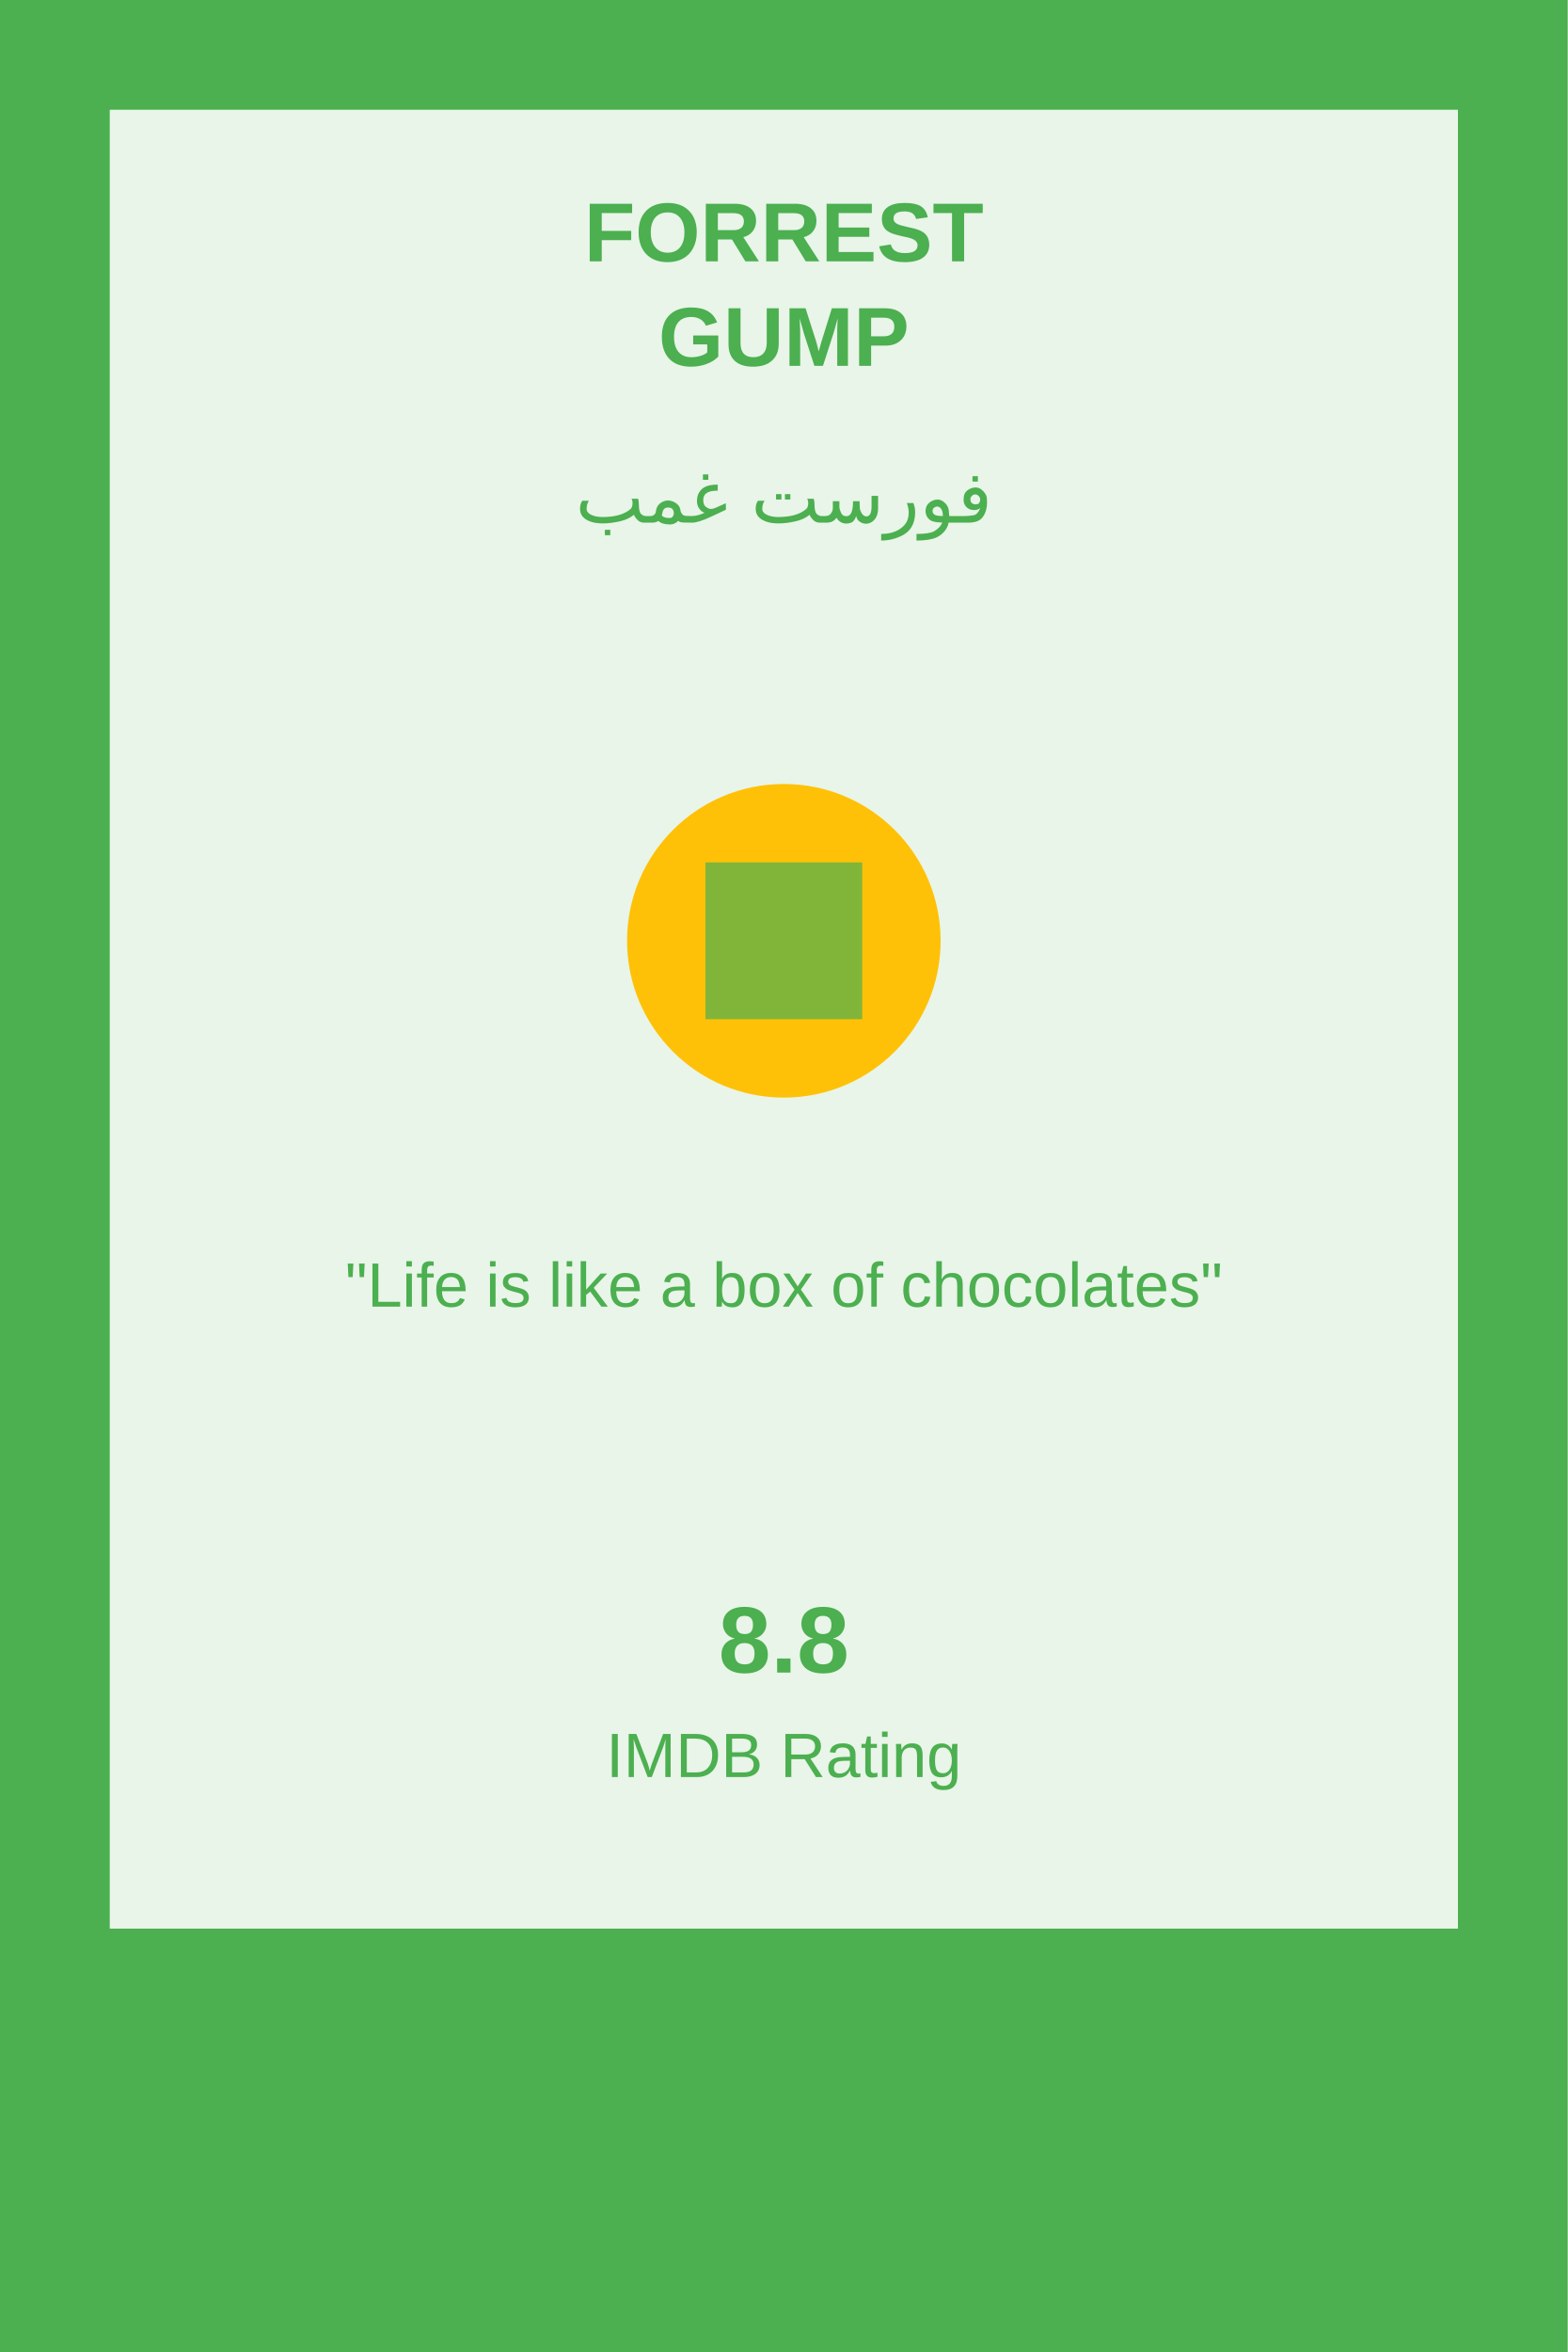
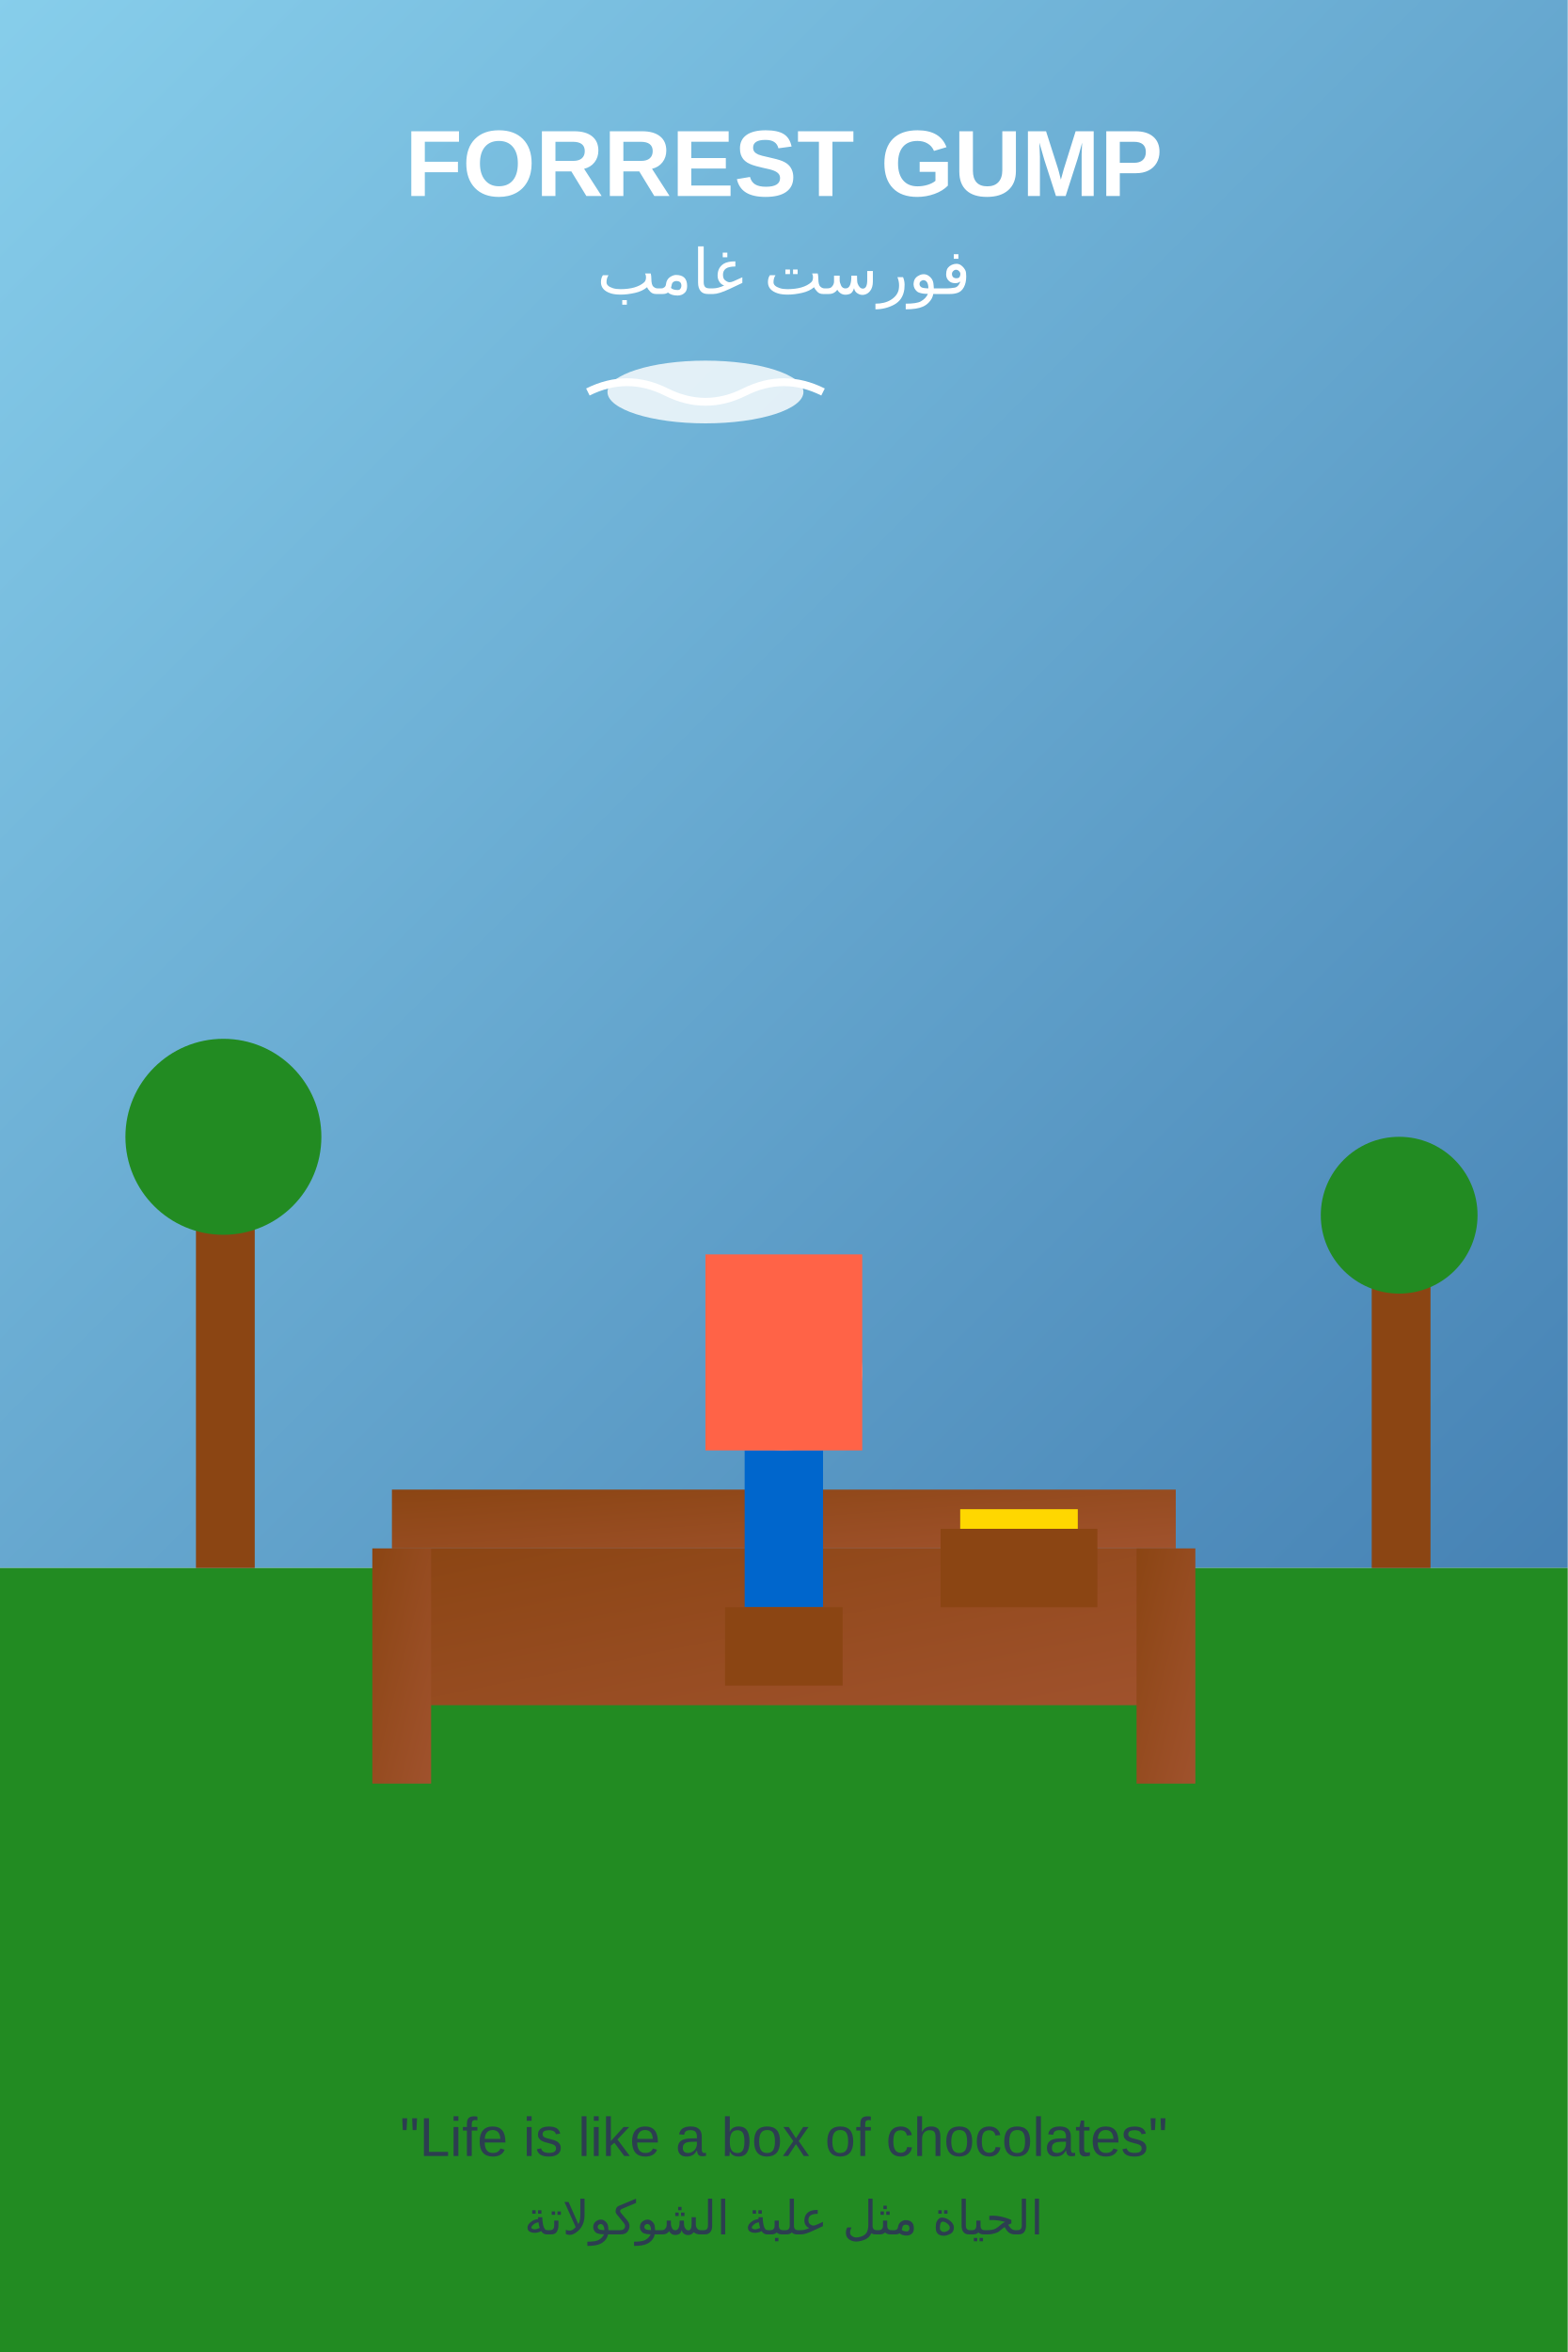
- <svg xmlns="http://www.w3.org/2000/svg" width="300" height="450">
-   <rect width="300" height="450" fill="#4CAF50" />
-   <rect x="20" y="20" width="260" height="350" fill="#E8F5E8" stroke="#4CAF50" stroke-width="2" />
-   <text x="150" y="50" text-anchor="middle" fill="#4CAF50" font-family="Arial, sans-serif" font-size="16" font-weight="bold">FORREST</text>
-   <text x="150" y="70" text-anchor="middle" fill="#4CAF50" font-family="Arial, sans-serif" font-size="16" font-weight="bold">GUMP</text>
-   <text x="150" y="100" text-anchor="middle" fill="#4CAF50" font-family="Arial, sans-serif" font-size="14">فورست غمب</text>
-   <circle cx="150" cy="180" r="30" fill="#FFC107" />
-   <rect x="135" y="165" width="30" height="30" fill="#4CAF50" opacity="0.7" />
-   <text x="150" y="250" text-anchor="middle" fill="#4CAF50" font-family="Arial, sans-serif" font-size="12">"Life is like a box of chocolates"</text>
-   <text x="150" y="320" text-anchor="middle" fill="#4CAF50" font-family="Arial, sans-serif" font-size="18" font-weight="bold">8.8</text>
-   <text x="150" y="340" text-anchor="middle" fill="#4CAF50" font-family="Arial, sans-serif" font-size="12">IMDB Rating</text>
-   <text x="150" y="380" text-anchor="middle" fill="#4CAF50" font-family="Arial, sans-serif" font-size="12">1994 • Drama Romance • 142 min</text>
-   <text x="150" y="420" text-anchor="middle" fill="#4CAF50" font-family="Arial, sans-serif" font-size="12">HD • 1080p</text>
+ <svg xmlns="http://www.w3.org/2000/svg" viewBox="0 0 400 600">
+   <defs>
+     <linearGradient id="benchGrad" x1="0%" y1="0%" x2="100%" y2="100%">
+       <stop offset="0%" style="stop-color:#8B4513;stop-opacity:1" />
+       <stop offset="100%" style="stop-color:#A0522D;stop-opacity:1" />
+     </linearGradient>
+     <linearGradient id="skyGrad2" x1="0%" y1="0%" x2="100%" y2="100%">
+       <stop offset="0%" style="stop-color:#87CEEB;stop-opacity:1" />
+       <stop offset="100%" style="stop-color:#4682B4;stop-opacity:1" />
+     </linearGradient>
+   </defs>
+   <rect x="0" y="0" width="400" height="400" fill="url(#skyGrad2)" />
+   <rect x="0" y="400" width="400" height="200" fill="#228B22" />
+   <rect x="100" y="380" width="200" height="15" fill="url(#benchGrad)" />
+   <rect x="100" y="395" width="200" height="40" fill="url(#benchGrad)" />
+   <rect x="95" y="395" width="15" height="60" fill="url(#benchGrad)" />
+   <rect x="290" y="395" width="15" height="60" fill="url(#benchGrad)" />
+   <circle cx="200" cy="350" r="20" fill="#FDBCB4" />
+   <rect x="190" y="370" width="20" height="40" fill="#0066CC" />
+   <rect x="185" y="410" width="30" height="20" fill="#8B4513" />
+   <rect x="180" y="320" width="40" height="50" fill="#FF6347" />
+   <rect x="240" y="390" width="40" height="20" fill="#8B4513" />
+   <rect x="245" y="385" width="30" height="5" fill="#FFD700" />
+   <path d="M 150 100 Q 160 95 170 100 Q 180 105 190 100 Q 200 95 210 100" stroke="#ffffff" stroke-width="2" fill="none" />
+   <ellipse cx="180" cy="100" rx="25" ry="8" fill="#ffffff" opacity="0.8" />
+   <rect x="50" y="300" width="15" height="100" fill="#8B4513" />
+   <circle cx="57" cy="290" r="25" fill="#228B22" />
+   <rect x="350" y="320" width="15" height="80" fill="#8B4513" />
+   <circle cx="357" cy="310" r="20" fill="#228B22" />
+   <text x="200" y="50" font-family="Arial, sans-serif" font-size="24" font-weight="bold" text-anchor="middle" fill="#ffffff">FORREST GUMP</text>
+   <text x="200" y="75" font-family="Arial, sans-serif" font-size="16" text-anchor="middle" fill="#ffffff">فورست غامب</text>
+   <text x="200" y="550" font-family="Arial, sans-serif" font-size="14" text-anchor="middle" fill="#2c3e50">"Life is like a box of chocolates"</text>
+   <text x="200" y="570" font-family="Arial, sans-serif" font-size="12" text-anchor="middle" fill="#2c3e50">الحياة مثل علبة الشوكولاتة</text>
</svg>
